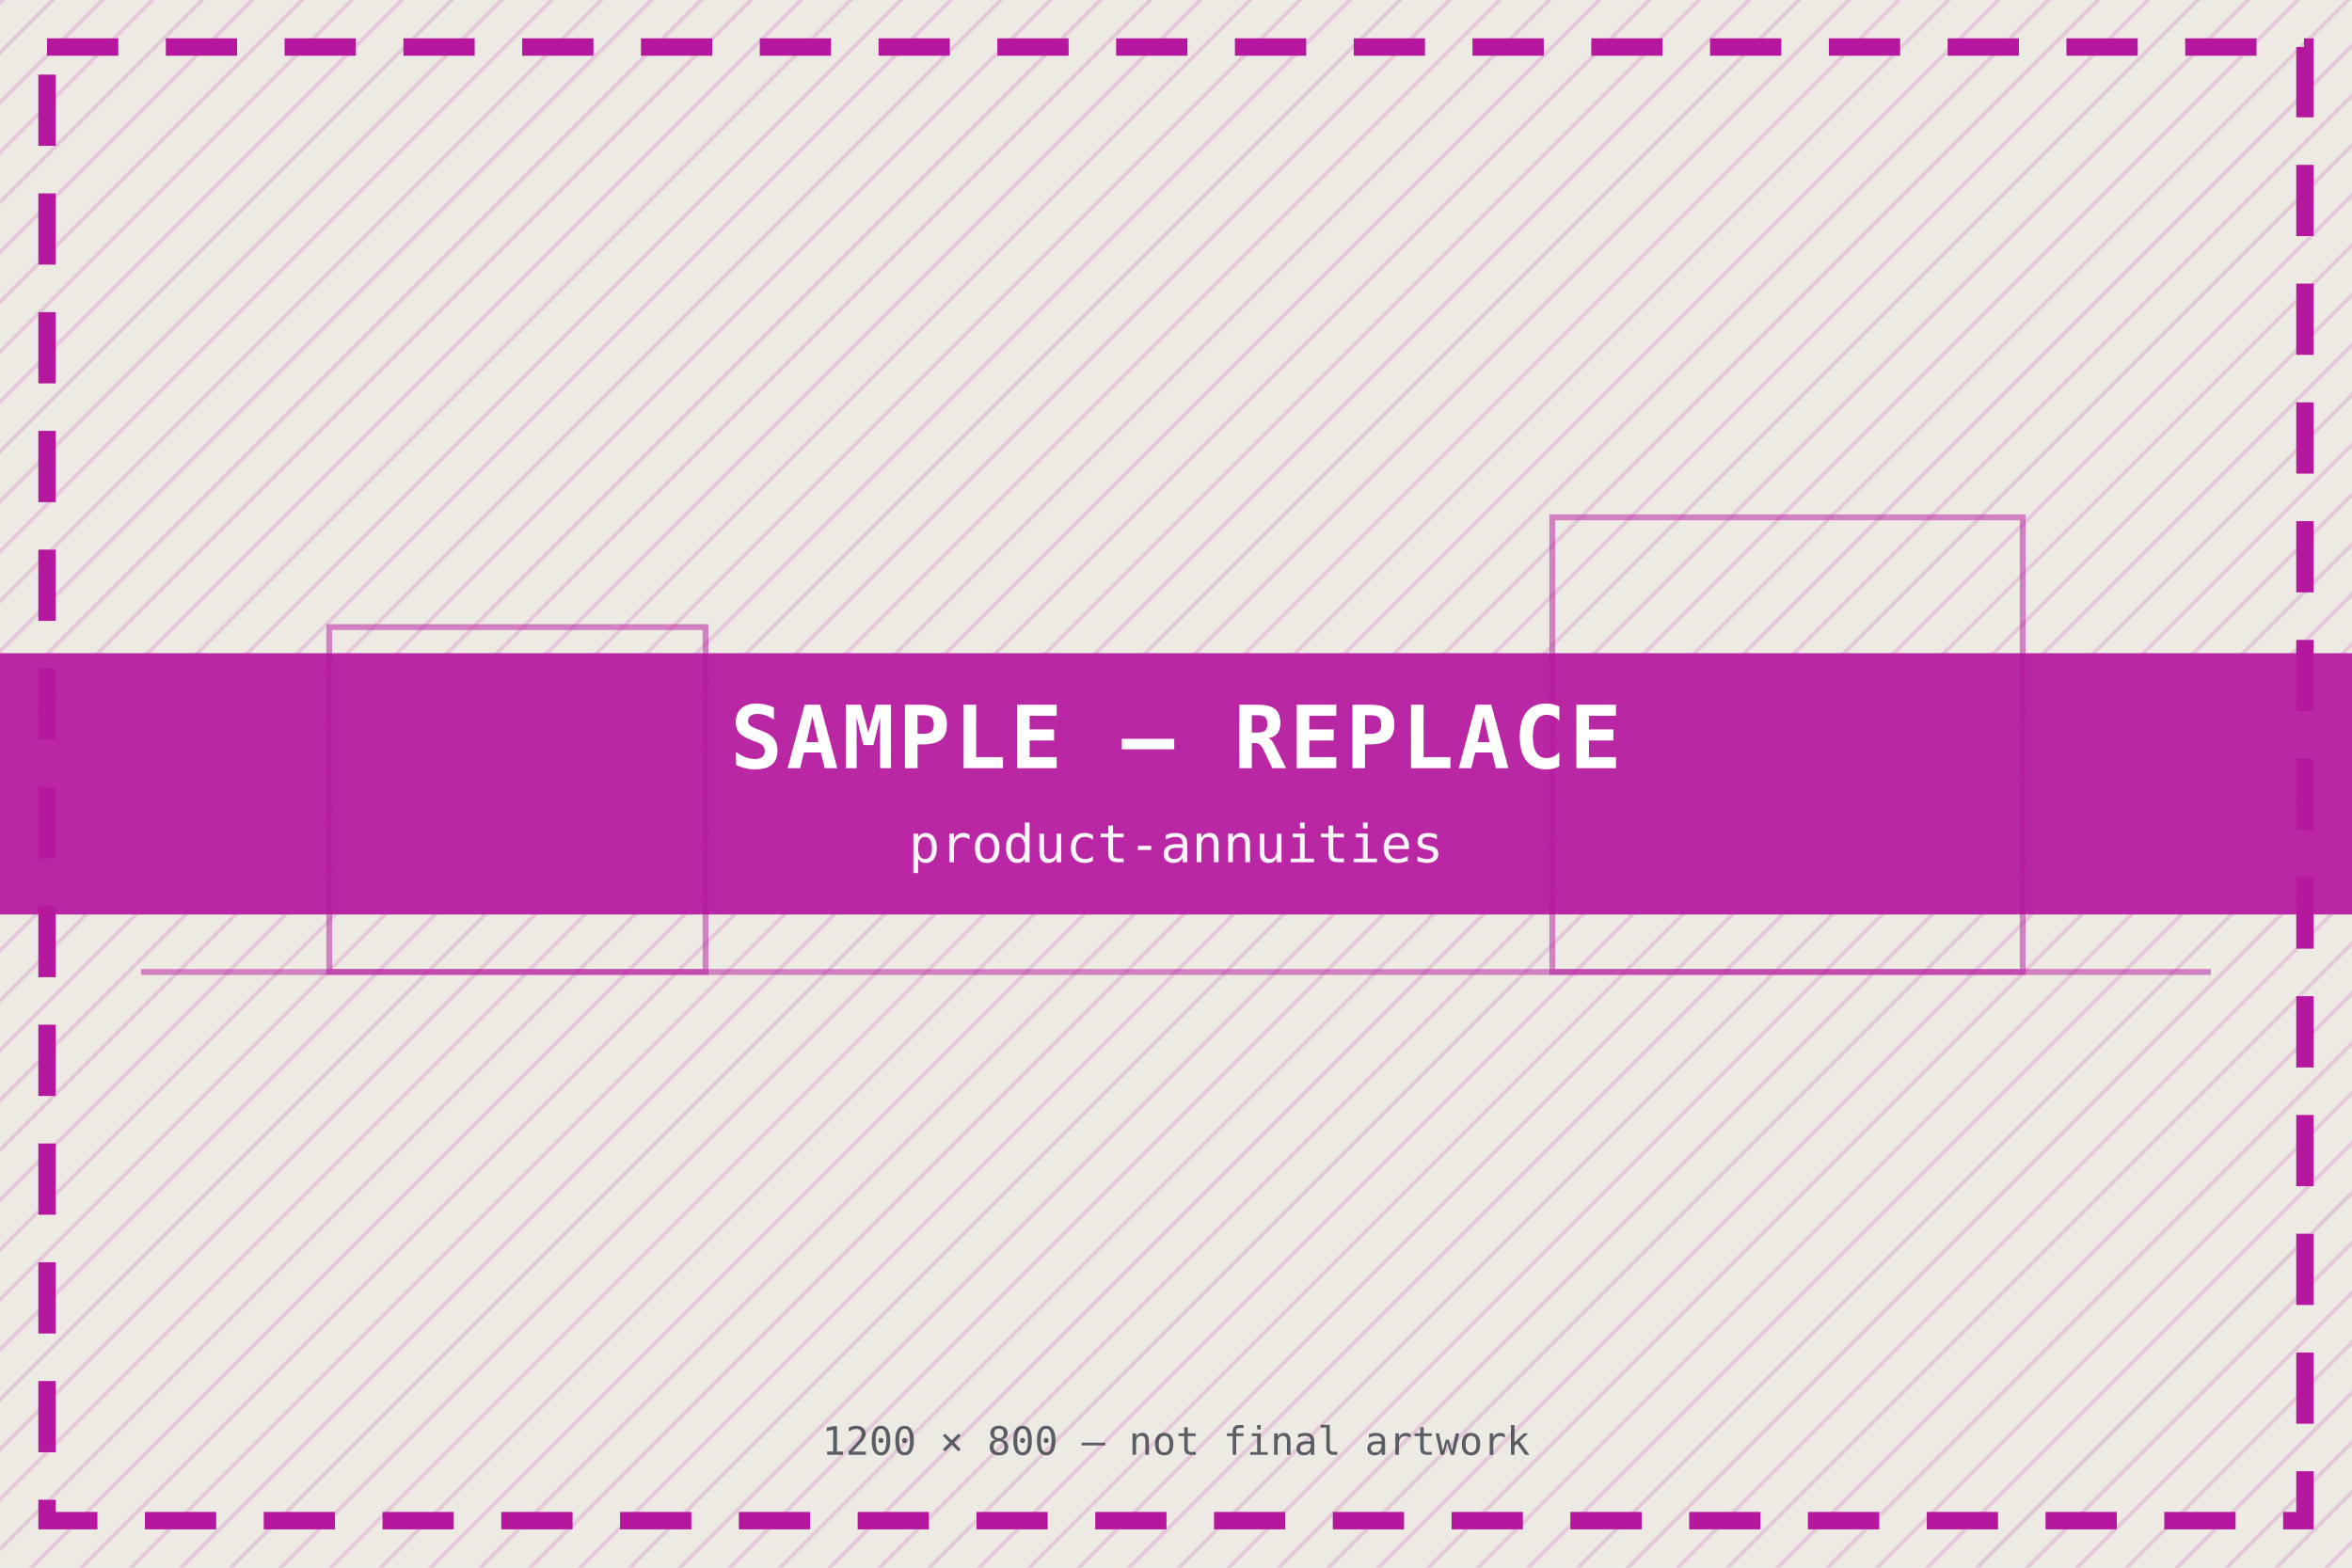
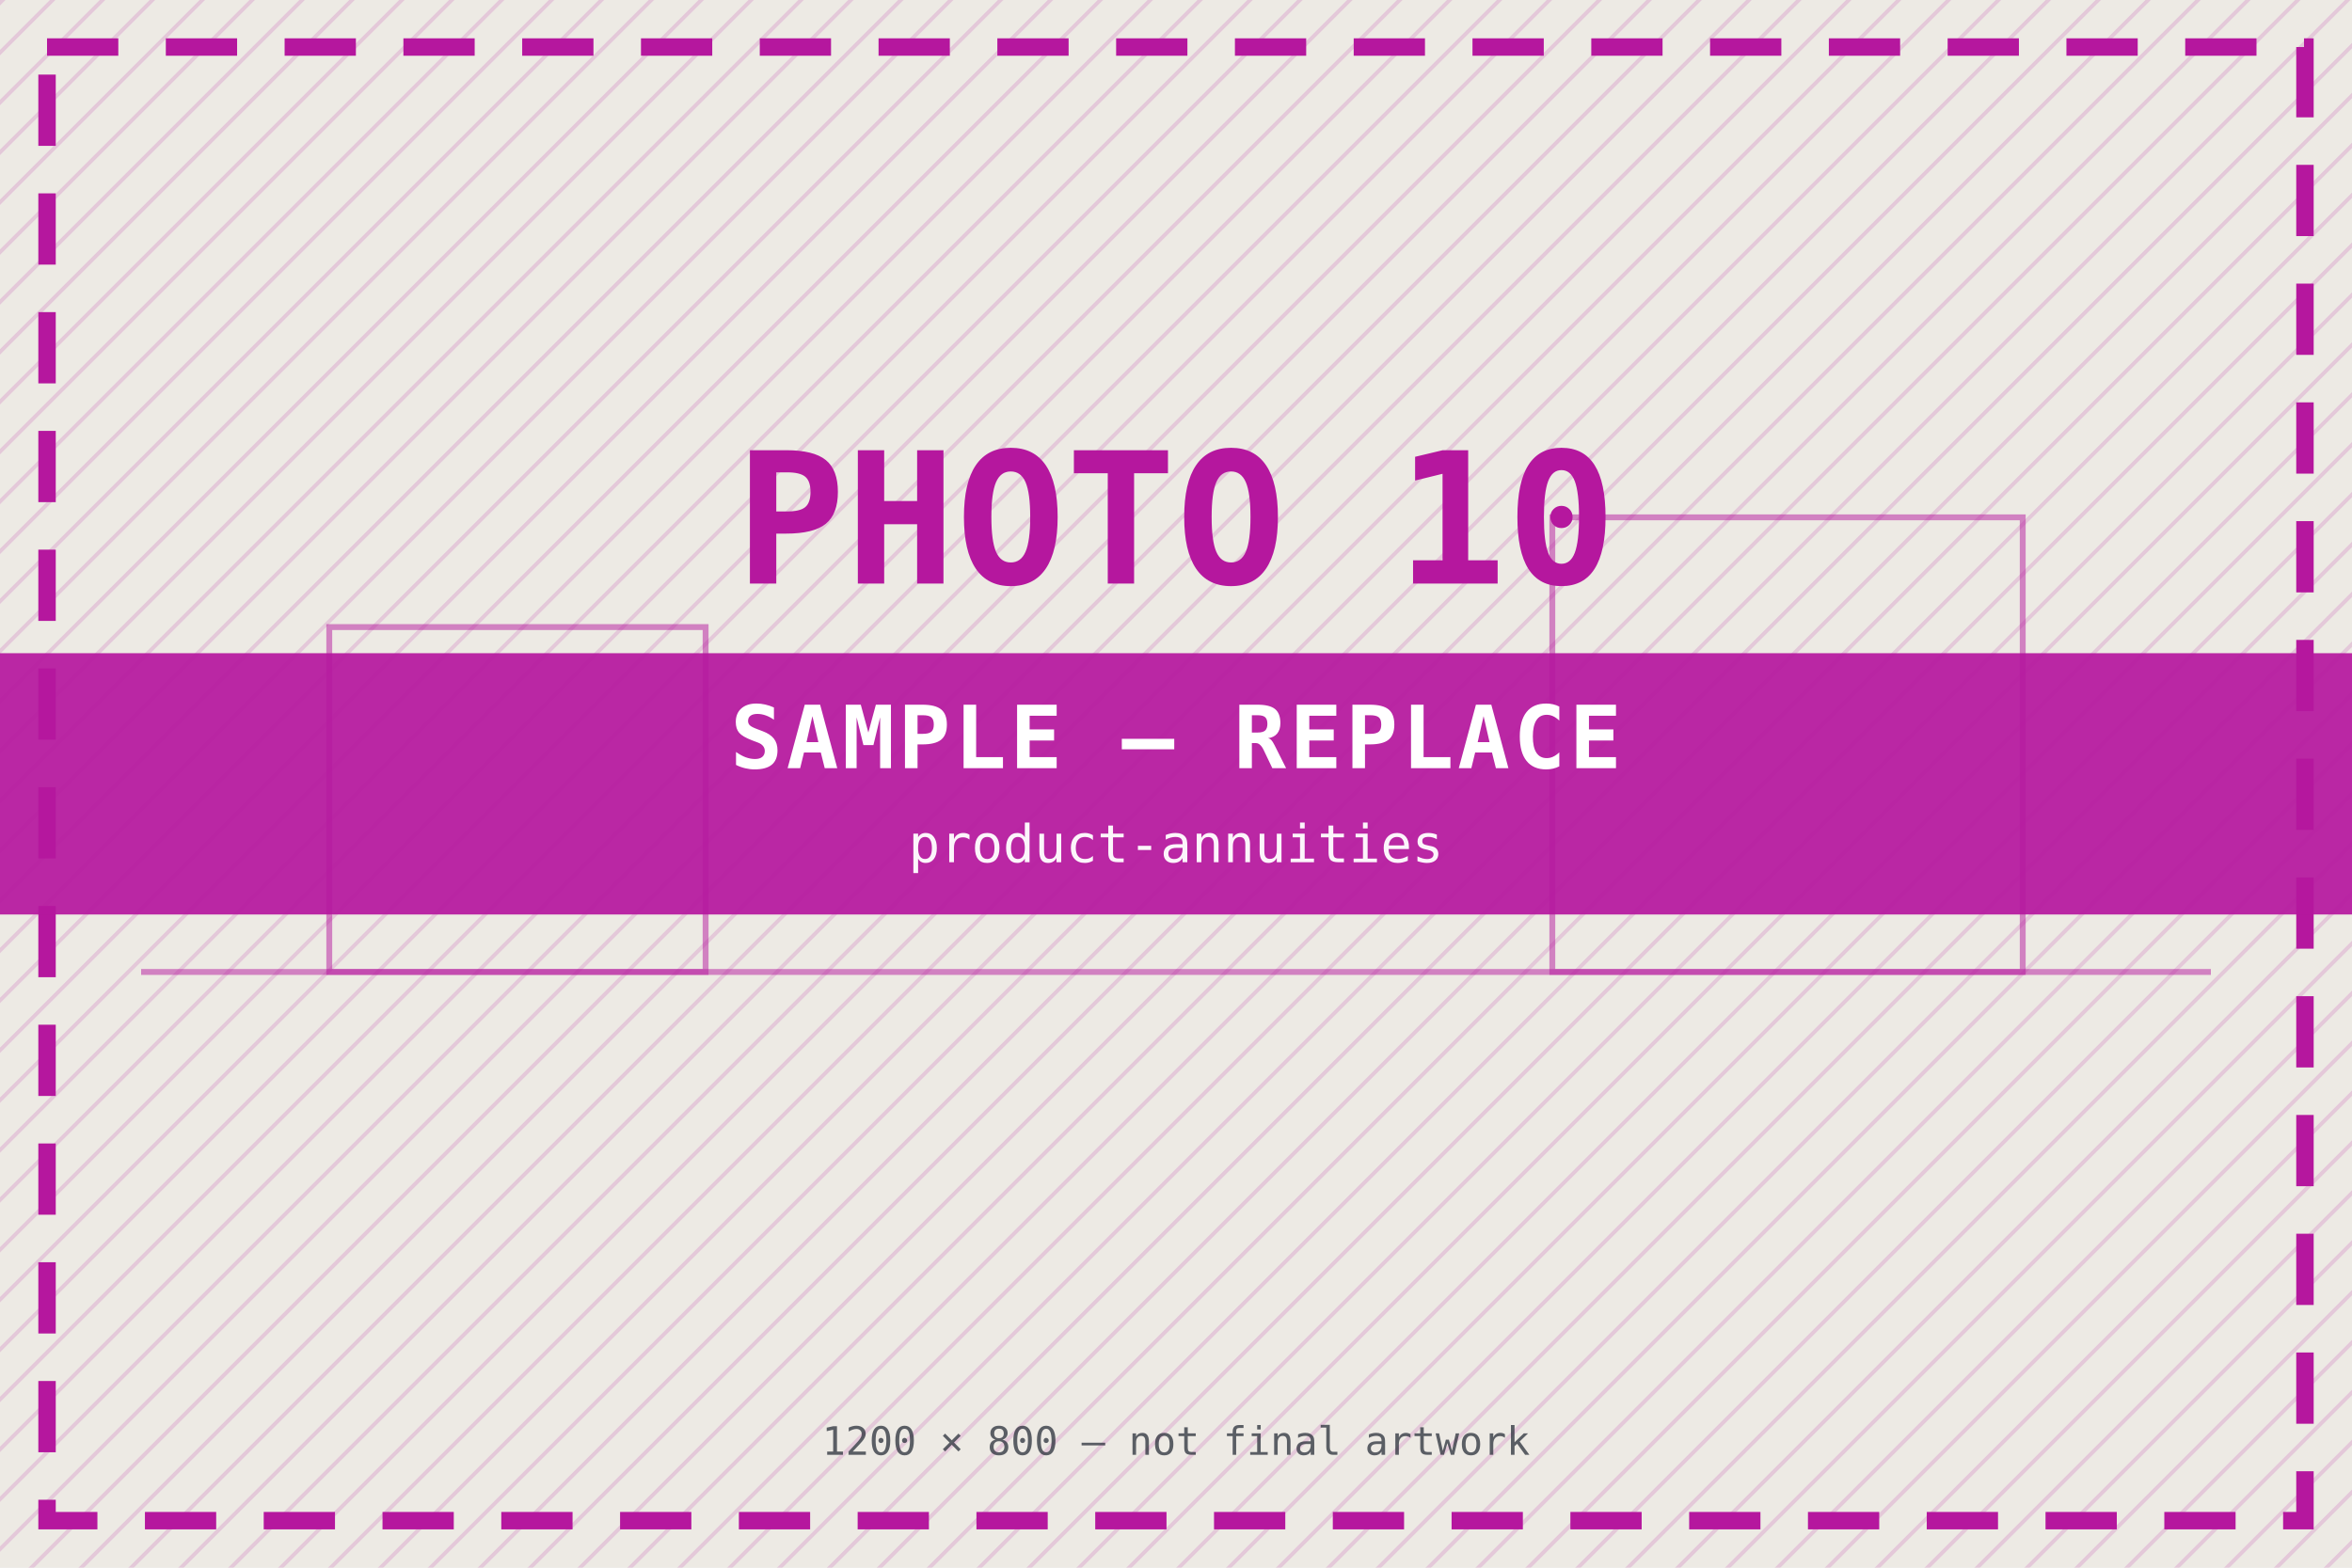
<svg xmlns="http://www.w3.org/2000/svg" width="1200" height="800" viewBox="0 0 1200 800" role="img" aria-label="Sample placeholder, replace before launch">
  <defs>
    <pattern id="hatch" width="18" height="18" patternUnits="userSpaceOnUse" patternTransform="rotate(45)">
      <line x1="0" y1="0" x2="0" y2="18" stroke="#B5179E" stroke-width="4" opacity="0.16" />
    </pattern>
  </defs>
  <rect width="1200" height="800" fill="#EDEAE4" />
  <rect width="1200" height="800" fill="url(#hatch)" />
  <line x1="72" y1="496" x2="1128" y2="496" stroke="#B5179E" stroke-width="3" fill="none" opacity="0.5" />
  <rect x="168" y="320" width="192" height="176" stroke="#B5179E" stroke-width="3" fill="none" opacity="0.5" />
  <rect x="792" y="264" width="240" height="232" stroke="#B5179E" stroke-width="3" fill="none" opacity="0.5" />
  <rect x="24" y="24" width="1152" height="752" fill="none" stroke="#B5179E" stroke-width="8.889" stroke-dasharray="36.364 24.242" />
  <rect x="0" y="333.333" width="1200" height="133.333" fill="#B5179E" opacity="0.92" />
+   <text x="600" y="297.778" text-anchor="middle" font-family="ui-monospace, SFMono-Regular, Menlo, monospace" font-size="93.333" font-weight="700" fill="#B5179E">PHOTO 10</text>
  <text x="600" y="392" text-anchor="middle" font-family="ui-monospace, SFMono-Regular, Menlo, monospace" font-size="44.444" font-weight="700" fill="#FFFFFF" letter-spacing="1.778">SAMPLE — REPLACE</text>
  <text x="600" y="440" text-anchor="middle" font-family="ui-monospace, SFMono-Regular, Menlo, monospace" font-size="26.667" fill="#FFFFFF" opacity="0.95">product-annuities</text>
  <text x="600" y="742.4" text-anchor="middle" font-family="ui-monospace, SFMono-Regular, Menlo, monospace" font-size="20" fill="#2A2F3A" opacity="0.75">1200 × 800 — not final artwork</text>
</svg>
